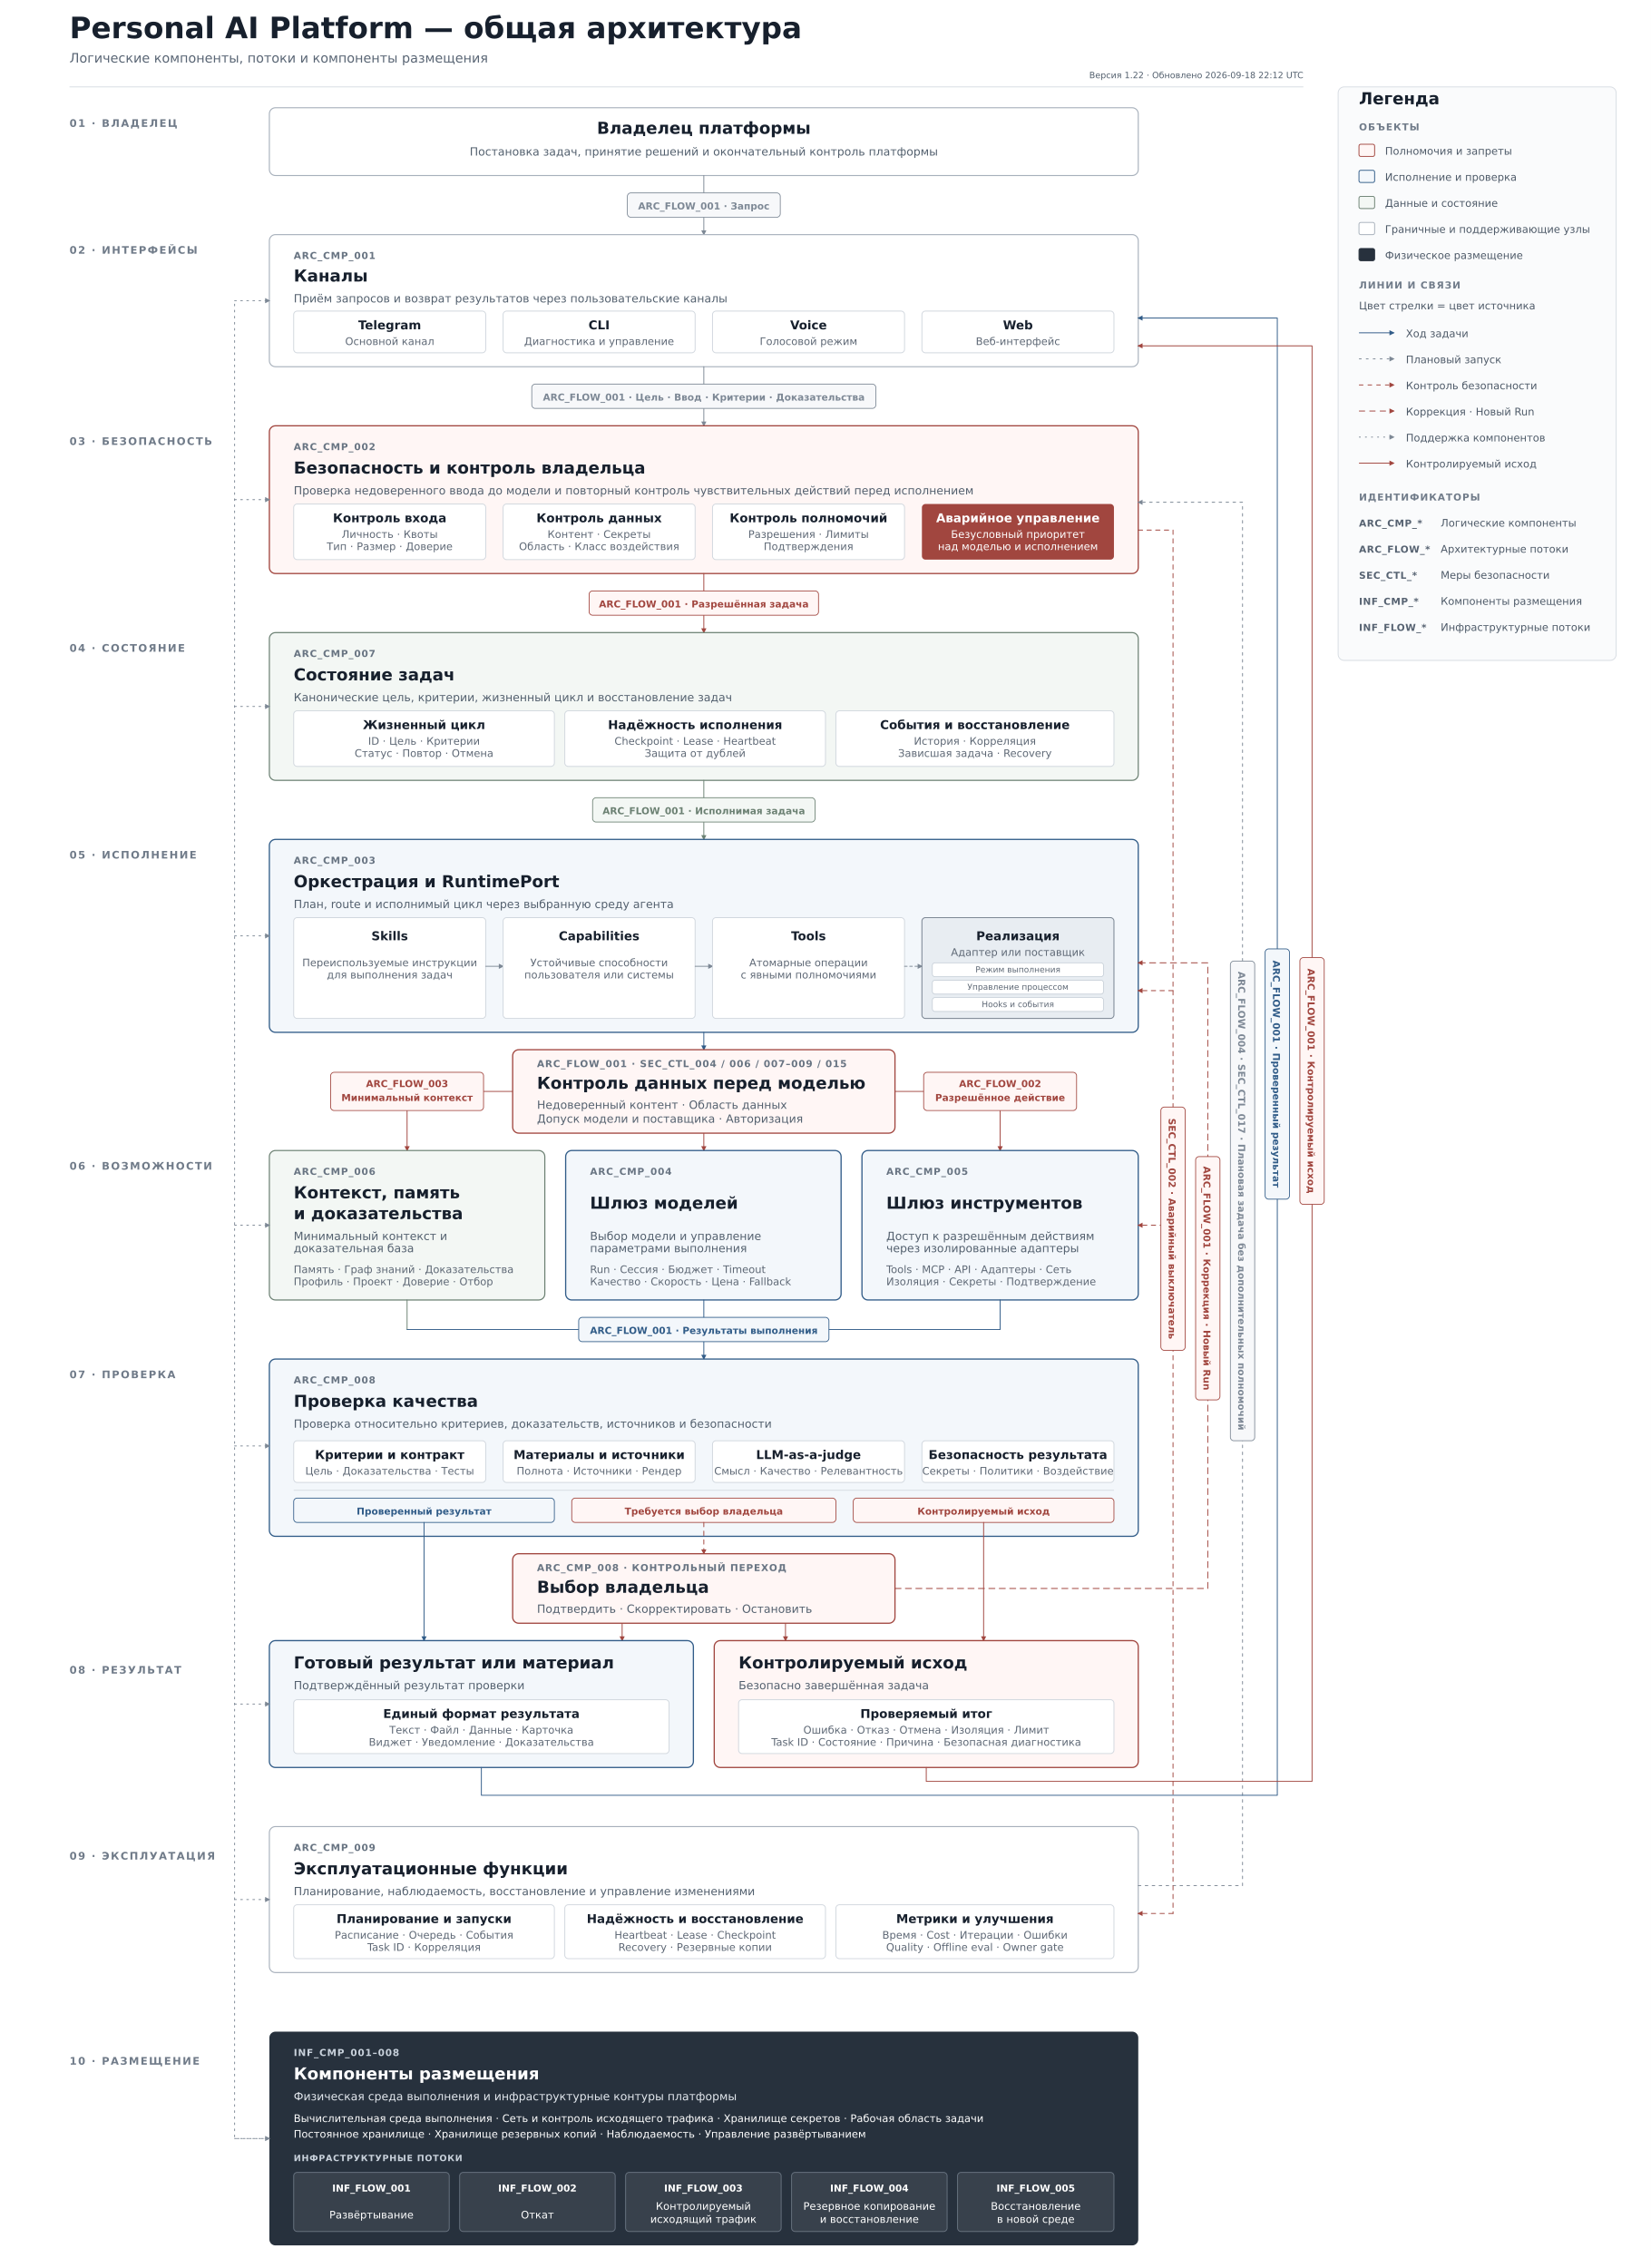
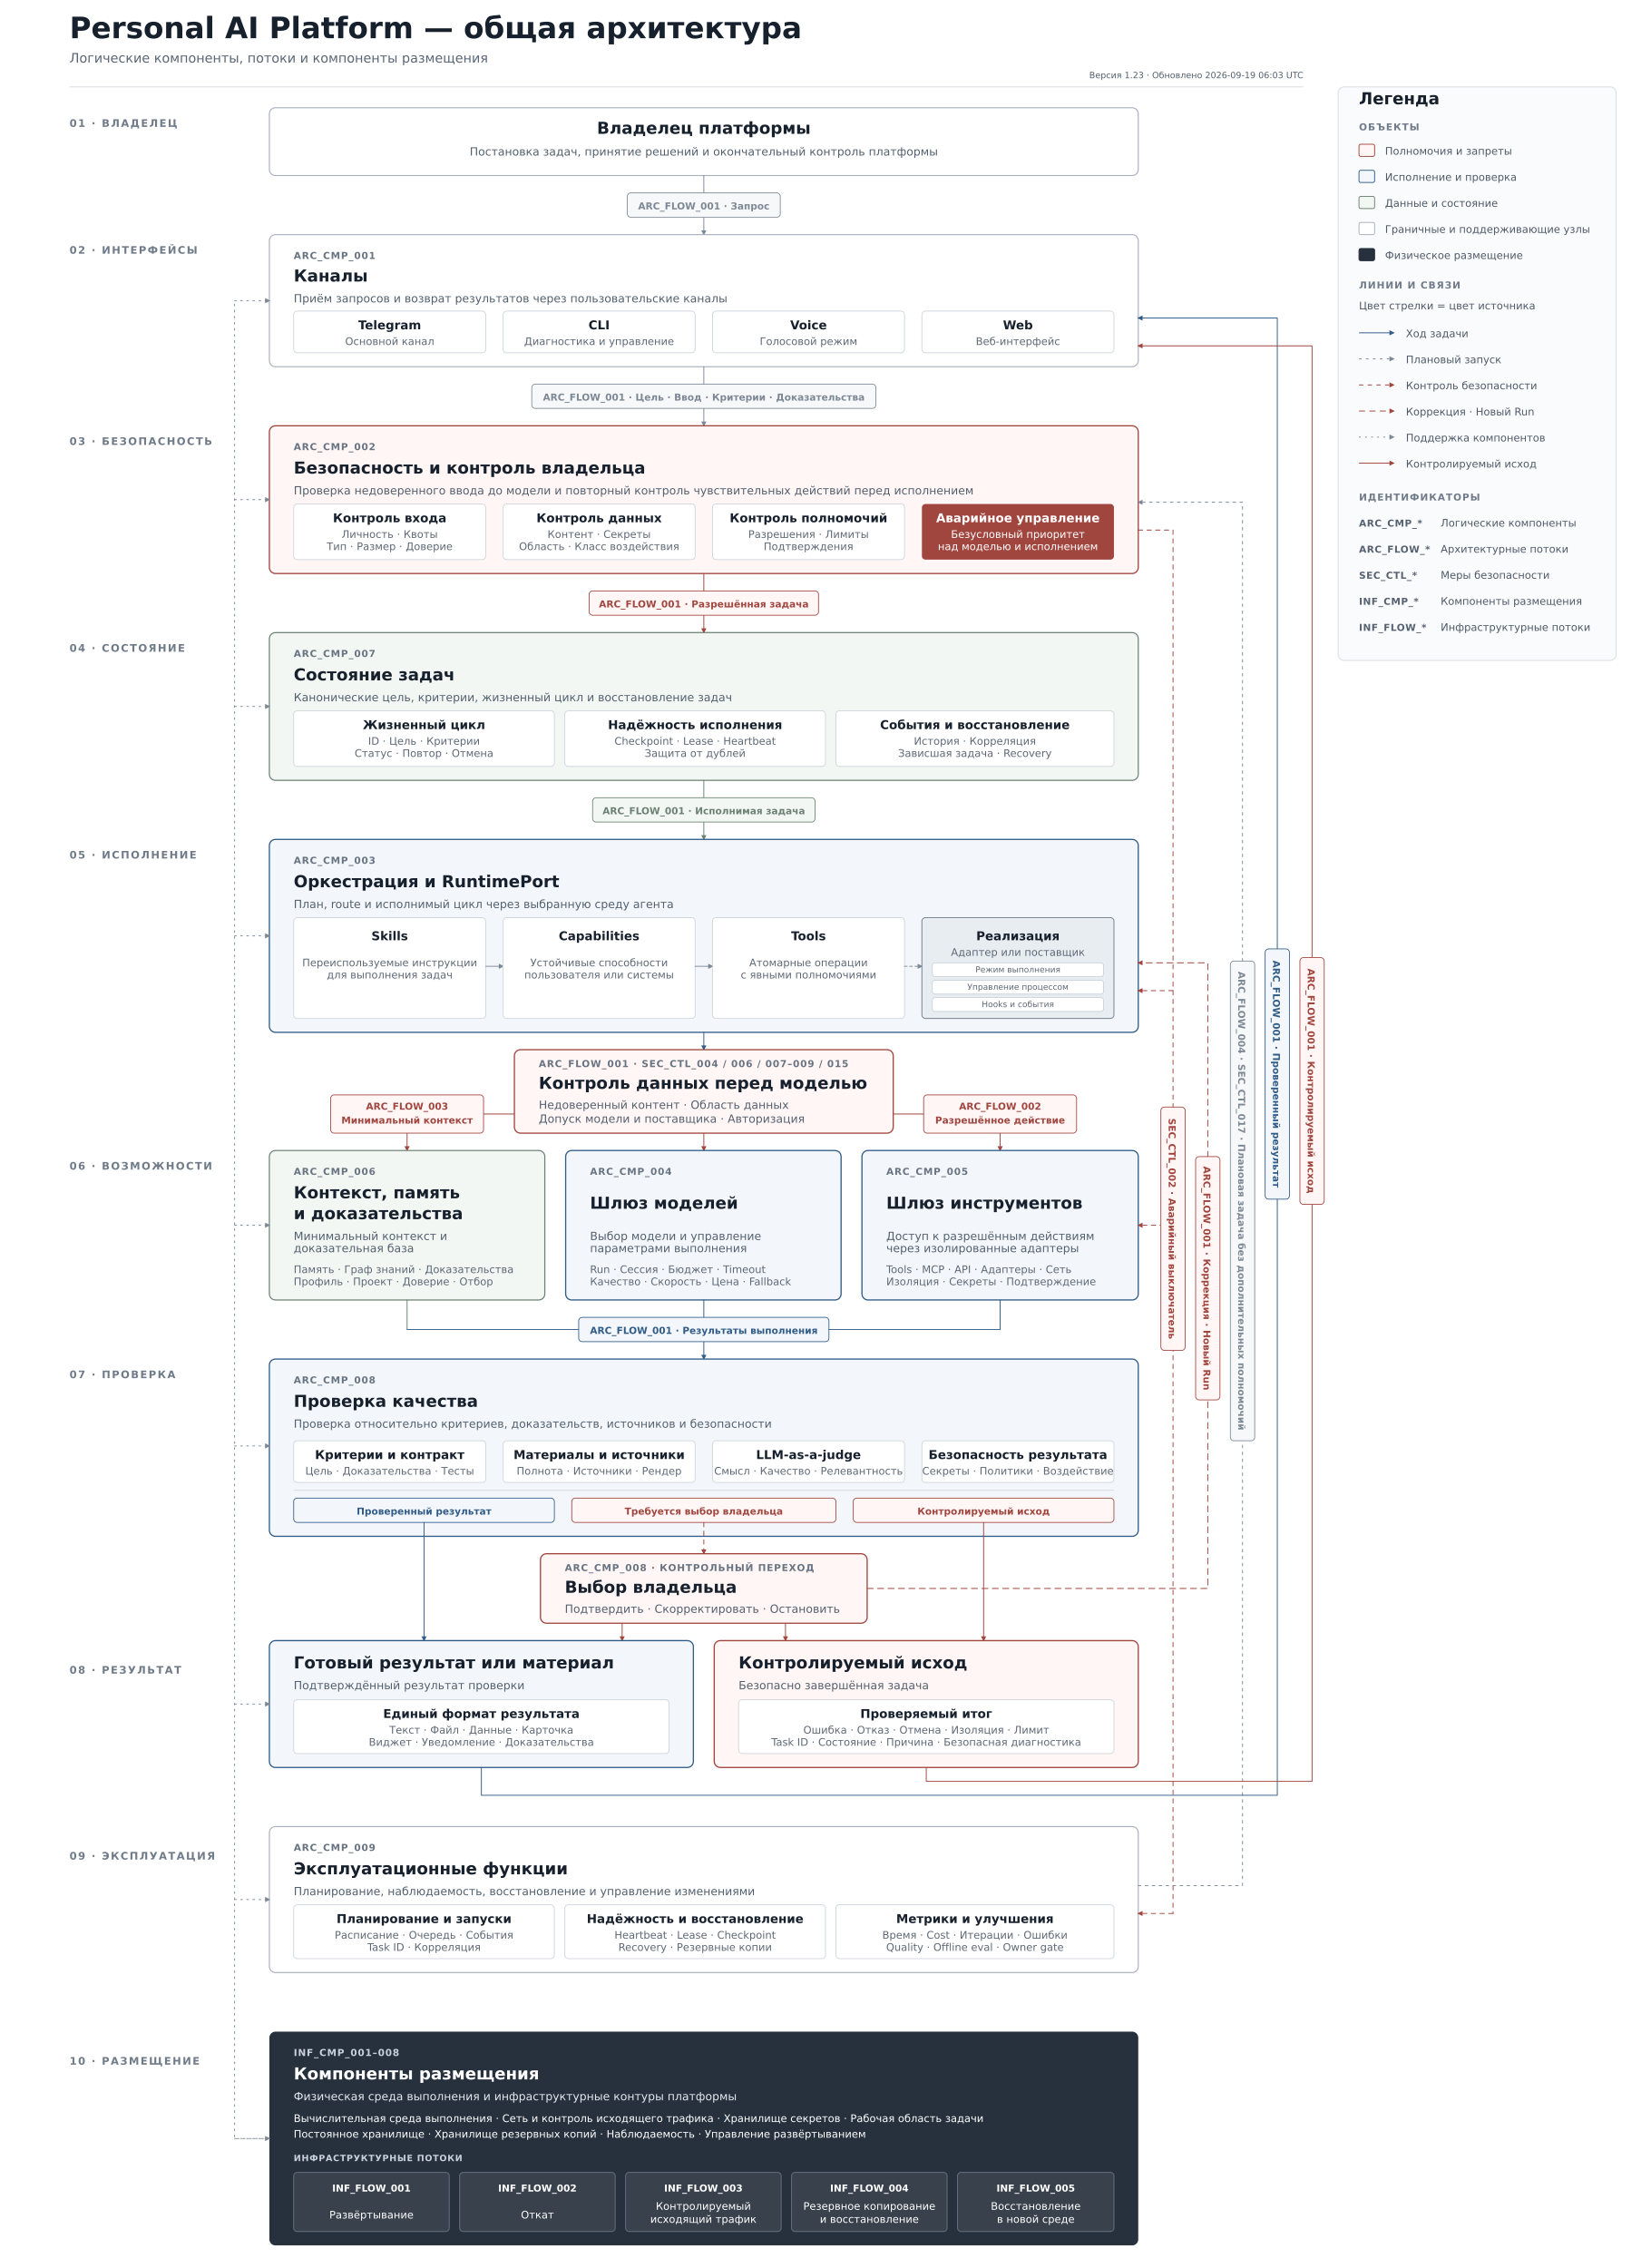
<svg xmlns="http://www.w3.org/2000/svg" width="1900" height="2610" viewBox="0 0 1900 2610" role="img" aria-labelledby="title desc" data-diagram-kind="architecture">
  <defs>
    <marker id="arrow-main" viewBox="0 0 10 10" refX="8.2" refY="5" markerWidth="6" markerHeight="6" orient="auto-start-reverse">
      <path d="M0 0L10 5L0 10Z" fill="#315C88" />
    </marker>
    <marker id="arrow-control" viewBox="0 0 10 10" refX="8.2" refY="5" markerWidth="6" markerHeight="6" orient="auto-start-reverse">
      <path d="M0 0L10 5L0 10Z" fill="#A1463F" />
    </marker>
    <marker id="arrow-support" viewBox="0 0 10 10" refX="8.2" refY="5" markerWidth="6" markerHeight="6" orient="auto-start-reverse">
      <path d="M0 0L10 5L0 10Z" fill="#7D8895" />
    </marker>
    <marker id="arrow-data" viewBox="0 0 10 10" refX="8.2" refY="5" markerWidth="6" markerHeight="6" orient="auto-start-reverse">
      <path d="M0 0L10 5L0 10Z" fill="#6C8173" />
    </marker>
    <style>
      text { font-family: "DejaVu Sans", sans-serif; fill: #17202D; }
      .title { font-size: 34px; font-weight: 600; }
      .subtitle { font-size: 15px; font-weight: 400; fill: #596574; }
      .legend { font-size: 12px; font-weight: 500; fill: #4E5A68; }
      .legend-id { font-size: 11px; font-weight: 600; letter-spacing: 0.5px; fill: #566271; }
      .legend-section { font-size: 11px; font-weight: 700; letter-spacing: 1px; fill: #707B89; }
      .layer-no { font-size: 12px; font-weight: 600; letter-spacing: 1.5px; fill: #707B89; }
      .component-id { font-size: 11px; font-weight: 600; letter-spacing: 0.8px; fill: #687482; }
      .component-title { font-size: 19px; font-weight: 600; }
      .component-text { font-size: 13px; font-weight: 400; fill: #53606E; }
      .small-title { font-size: 14px; font-weight: 600; }
      .small-text { font-size: 12px; font-weight: 400; fill: #5E6875; }
      .implementation-sub-text { font-size: 9.5px; font-weight: 400; fill: #5E6875; }
      .flow-text { font-size: 11px; font-weight: 600; fill: #315C88; }
      .control-flow-text { font-size: 11px; font-weight: 600; fill: #A1463F; }
      .data-flow-text { font-size: 11px; font-weight: 600; fill: #6C8173; }
      .neutral-flow-text { font-size: 11px; font-weight: 600; fill: #7D8895; }
      .inverse-title { font-size: 14px; font-weight: 600; fill: #FFFFFF; }
      .inverse-text { font-size: 12px; font-weight: 400; fill: #FFFFFF; }
      .infra-component-id { font-size: 11px; font-weight: 600; letter-spacing: 0.8px; fill: #C8D1DB; }
      .infra-component-title { font-size: 19px; font-weight: 600; fill: #FFFFFF; }
      .infra-component-text { font-size: 13px; font-weight: 400; fill: #E3E8EE; }
      .infra-small-text { font-size: 12px; font-weight: 400; fill: #FFFFFF; }
      .infra-chip { font-size: 11px; font-weight: 600; fill: #FFFFFF; }
      .infra-header { font-size: 10px; font-weight: 600; letter-spacing: 0.7px; fill: #C8D1DB; }
      .infra-inner-card { fill: #FFFFFF; fill-opacity: 0.08; stroke: #66717E; stroke-width: 1; }
      .main-line { fill: none; stroke: #315C88; stroke-width: 1; stroke-linecap: round; stroke-linejoin: round; marker-end: url(#arrow-main); }
      .neutral-line { fill: none; stroke: #7D8895; stroke-width: 1; stroke-linecap: round; stroke-linejoin: round; marker-end: url(#arrow-support); }
      .data-line { fill: none; stroke: #6C8173; stroke-width: 1; stroke-linecap: round; stroke-linejoin: round; marker-end: url(#arrow-data); }
      .control-main-line { fill: none; stroke: #A1463F; stroke-width: 1; stroke-linecap: round; stroke-linejoin: round; marker-end: url(#arrow-control); }
      .branch-line { fill: none; stroke: #315C88; stroke-width: 1; stroke-linecap: round; stroke-linejoin: round; marker-end: url(#arrow-main); }
      .bus-line { fill: none; stroke: #315C88; stroke-width: 1; stroke-linecap: round; stroke-linejoin: round; }
      .merge-line { fill: none; stroke: #315C88; stroke-width: 1; stroke-linecap: round; stroke-linejoin: round; }
      .data-merge-line { fill: none; stroke: #6C8173; stroke-width: 1; stroke-linecap: round; stroke-linejoin: round; }
      .revision-line { fill: none; stroke: #A1463F; stroke-width: 1; stroke-dasharray: 7 5; stroke-linecap: round; stroke-linejoin: round; marker-end: url(#arrow-control); }
      .control-line { fill: none; stroke: #A1463F; stroke-width: 1; stroke-dasharray: 5 5; stroke-linecap: round; stroke-linejoin: round; marker-end: url(#arrow-control); }
      .control-rail { fill: none; stroke: #A1463F; stroke-width: 1; stroke-dasharray: 5 5; stroke-linecap: round; stroke-linejoin: round; }
      .failure-line { fill: none; stroke: #A1463F; stroke-width: 1; stroke-linecap: round; stroke-linejoin: round; marker-end: url(#arrow-control); }
      .neutral-scheduled-line { fill: none; stroke: #7D8895; stroke-width: 1; stroke-dasharray: 3 5; stroke-linecap: round; stroke-linejoin: round; marker-end: url(#arrow-support); }
      .support-line { fill: none; stroke: #7D8895; stroke-width: 1; stroke-dasharray: 2 5; stroke-linecap: round; stroke-linejoin: round; marker-end: url(#arrow-support); }
      .support-rail { fill: none; stroke: #7D8895; stroke-width: 1; stroke-dasharray: 2 5; stroke-linecap: round; stroke-linejoin: round; }
      .neutral-card { fill: #FFFFFF; stroke: #A7B0BB; stroke-width: 1.2; }
      .control-card { fill: #FFF6F5; stroke: #A1463F; stroke-width: 1.4; }
      .execution-card { fill: #F3F7FB; stroke: #315C88; stroke-width: 1.4; }
      .data-card { fill: #F3F7F4; stroke: #6C8173; stroke-width: 1.3; }
      .inner-card { fill: #FFFFFF; stroke: #D1D7DE; stroke-width: 1; }
      .implementation-pill { fill: #E8EDF2; stroke: #7D8895; stroke-width: 1.1; }
      .implementation-sub { fill: #FFFFFF; stroke: #C3CCD5; stroke-width: 0.8; }
      .implementation-link { fill: none; stroke: #7D8895; stroke-width: 1; stroke-dasharray: 3 3; stroke-linecap: round; marker-end: url(#arrow-support); }
      .flow-label-blue { fill: #F3F7FB; stroke: #315C88; stroke-width: 0.9; }
      .flow-label-green { fill: #F3F7F4; stroke: #6C8173; stroke-width: 0.9; }
      .flow-label-gray { fill: #F7F8FA; stroke: #7D8895; stroke-width: 0.9; }
      .flow-label-red { fill: #FFF6F5; stroke: #A1463F; stroke-width: 0.9; }
      .gate-note { font-size: 10px; font-weight: 500; fill: #53606E; }
      .section-divider { stroke: #D7DCE2; stroke-width: 1; }
    </style>
  </defs>
  <rect width="1900" height="2626" fill="#FFFFFF" />
  <text x="80" y="44" class="title">Personal AI Platform — общая архитектура</text>
  <text x="80" y="72" class="subtitle">Логические компоненты, потоки и компоненты размещения</text>
-   <text x="1500" y="90" text-anchor="end" class="gate-note" data-diagram-meta="version">Версия 1.22 · Обновлено 2026-09-18 22:12 UTC</text>
+   <text x="1500" y="90" text-anchor="end" class="gate-note" data-diagram-meta="version">Версия 1.23 · Обновлено 2026-09-19 06:03 UTC</text>
  <line x1="80" y1="100" x2="1500" y2="100" stroke="#D7DCE2" />
  <g>
    <rect x="1540" y="100" width="320" height="660" rx="7" fill="#FAFBFC" stroke="#D7DCE2" stroke-width="1" />
    <text x="1564" y="120" class="component-title">Легенда</text>
    <text x="1564" y="150" class="legend-section">ОБЪЕКТЫ</text>
    <rect x="1564" y="166" width="18" height="14" rx="2" fill="#FFF6F5" stroke="#A1463F" />
    <text x="1594" y="178" class="legend">Полномочия и запреты</text>
    <rect x="1564" y="196" width="18" height="14" rx="2" fill="#F3F7FB" stroke="#315C88" />
    <text x="1594" y="208" class="legend">Исполнение и проверка</text>
    <rect x="1564" y="226" width="18" height="14" rx="2" fill="#F3F7F4" stroke="#6C8173" />
    <text x="1594" y="238" class="legend">Данные и состояние</text>
    <rect x="1564" y="256" width="18" height="14" rx="2" fill="#FFFFFF" stroke="#A7B0BB" />
    <text x="1594" y="268" class="legend">Граничные и поддерживающие узлы</text>
    <rect x="1564" y="286" width="18" height="14" rx="2" fill="#27313D" stroke="#27313D" />
    <text x="1594" y="298" class="legend">Физическое размещение</text>
    <text x="1564" y="332" class="legend-section">ЛИНИИ И СВЯЗИ</text>
    <text x="1564" y="356" class="legend">Цвет стрелки = цвет источника</text>
    <line x1="1564" y1="383" x2="1604" y2="383" stroke="#315C88" stroke-width="1" marker-end="url(#arrow-main)" />
    <text x="1618" y="388" class="legend">Ход задачи</text>
    <line x1="1564" y1="413" x2="1604" y2="413" stroke="#7D8895" stroke-width="1" stroke-dasharray="3 5" marker-end="url(#arrow-support)" />
    <text x="1618" y="418" class="legend">Плановый запуск</text>
    <line x1="1564" y1="443" x2="1604" y2="443" stroke="#A1463F" stroke-width="1" stroke-dasharray="5 5" marker-end="url(#arrow-control)" />
    <text x="1618" y="448" class="legend">Контроль безопасности</text>
    <line x1="1564" y1="473" x2="1604" y2="473" stroke="#A1463F" stroke-width="1" stroke-dasharray="7 5" marker-end="url(#arrow-control)" />
    <text x="1618" y="478" class="legend">Коррекция · Новый Run</text>
    <line x1="1564" y1="503" x2="1604" y2="503" stroke="#7D8895" stroke-width="1" stroke-dasharray="2 5" marker-end="url(#arrow-support)" />
    <text x="1618" y="508" class="legend">Поддержка компонентов</text>
    <line x1="1564" y1="533" x2="1604" y2="533" stroke="#A1463F" stroke-width="1" marker-end="url(#arrow-control)" />
    <text x="1618" y="538" class="legend">Контролируемый исход</text>
    <text x="1564" y="576" class="legend-section">ИДЕНТИФИКАТОРЫ</text>
    <text x="1564" y="606" class="legend-id">ARC_CMP_*</text>
    <text x="1658" y="606" class="legend">Логические компоненты</text>
    <text x="1564" y="636" class="legend-id">ARC_FLOW_*</text>
    <text x="1658" y="636" class="legend">Архитектурные потоки</text>
    <text x="1564" y="666" class="legend-id">SEC_CTL_*</text>
    <text x="1658" y="666" class="legend">Меры безопасности</text>
    <text x="1564" y="696" class="legend-id">INF_CMP_*</text>
    <text x="1658" y="696" class="legend">Компоненты размещения</text>
    <text x="1564" y="726" class="legend-id">INF_FLOW_*</text>
    <text x="1658" y="726" class="legend">Инфраструктурные потоки</text>
  </g>
  <g transform="translate(0 -110)">
    <g>
      <text x="80" y="256" class="layer-no">01 · ВЛАДЕЛЕЦ</text>
      <text x="80" y="402" class="layer-no">02 · ИНТЕРФЕЙСЫ</text>
      <text x="80" y="622" class="layer-no">03 · БЕЗОПАСНОСТЬ</text>
      <text x="80" y="860" class="layer-no">04 · СОСТОЯНИЕ</text>
      <text x="80" y="1098" class="layer-no">05 · ИСПОЛНЕНИЕ</text>
      <text x="80" y="1456" class="layer-no">06 · ВОЗМОЖНОСТИ</text>
      <text x="80" y="1696" class="layer-no">07 · ПРОВЕРКА</text>
      <text x="80" y="2036" class="layer-no">08 · РЕЗУЛЬТАТ</text>
      <text x="80" y="2250" class="layer-no">09 · ЭКСПЛУАТАЦИЯ</text>
      <text x="80" y="2486" class="layer-no">10 · РАЗМЕЩЕНИЕ</text>
    </g>
    <g>
      <rect id="owner-card" x="310" y="234" width="1000" height="78" rx="7" class="neutral-card" />
      <text x="810" y="264" class="component-title" text-anchor="middle">Владелец платформы</text>
      <text x="810" y="289" class="component-text" text-anchor="middle">Постановка задач, принятие решений и окончательный контроль платформы</text>
    </g>
    <path id="flow-request" class="neutral-line" d="M810 312V380" data-spec-id="ARC_FLOW_001" data-source-ref="owner-card" data-route="direct" />
    <rect id="flow-request-label" x="722" y="332" width="176" height="28" rx="4" class="flow-label-gray" data-connector-ref="flow-request" data-layout="flow-label" data-padding-profile="flow-caption" />
    <text x="810" y="351" class="neutral-flow-text" text-anchor="middle" textLength="152" lengthAdjust="spacing" data-spec-id="ARC_FLOW_001" data-label-for="flow-request-label">ARC_FLOW_001 · Запрос</text>
    <g data-spec-id="ARC_CMP_001">
      <rect id="channels-card" x="310" y="380" width="1000" height="152" rx="7" class="neutral-card" data-gap-from="owner-card" />
      <text x="338" y="408" class="component-id">ARC_CMP_001</text>
      <text x="338" y="434" class="component-title">Каналы</text>
      <text x="338" y="458" class="component-text">Приём запросов и возврат результатов через пользовательские каналы</text>
      <rect x="338" y="468" width="221" height="48" rx="4" class="inner-card" />
      <rect x="579" y="468" width="221" height="48" rx="4" class="inner-card" />
      <rect x="820" y="468" width="221" height="48" rx="4" class="inner-card" />
      <rect x="1061" y="468" width="221" height="48" rx="4" class="inner-card" />
      <text x="448.5" y="489" class="small-title" text-anchor="middle">Telegram</text>
      <text x="448.5" y="507" class="small-text" text-anchor="middle">Основной канал</text>
      <text x="689.5" y="489" class="small-title" text-anchor="middle">CLI</text>
      <text x="689.5" y="507" class="small-text" text-anchor="middle">Диагностика и управление</text>
      <text x="930.5" y="489" class="small-title" text-anchor="middle">Voice</text>
      <text x="930.5" y="507" class="small-text" text-anchor="middle">Голосовой режим</text>
      <text x="1171.5" y="489" class="small-title" text-anchor="middle">Web</text>
      <text x="1171.5" y="507" class="small-text" text-anchor="middle">Веб-интерфейс</text>
    </g>
    <path id="flow-task-intent" class="neutral-line" d="M810 532V600" data-spec-id="ARC_FLOW_001" data-source-ref="channels-card" data-route="direct" />
    <rect id="flow-task-intent-label" x="612" y="552" width="396" height="28" rx="4" class="flow-label-gray" data-connector-ref="flow-task-intent" data-layout="flow-label" data-padding-profile="flow-caption" />
    <text x="810" y="571" class="neutral-flow-text" text-anchor="middle" textLength="372" lengthAdjust="spacing" data-spec-id="ARC_FLOW_001" data-label-for="flow-task-intent-label">ARC_FLOW_001 · Цель · Ввод · Критерии · Доказательства</text>
    <g transform="translate(0 48)">
      <g data-spec-id="ARC_CMP_002">
        <rect id="security-card" x="310" y="552" width="1000" height="170" rx="7" class="control-card" data-gap-from="channels-card" />
        <text x="338" y="580" class="component-id">ARC_CMP_002</text>
        <text x="338" y="607" class="component-title">Безопасность и контроль владельца</text>
        <text x="338" y="631" class="component-text">Проверка недоверенного ввода до модели и повторный контроль чувствительных действий перед исполнением</text>
        <rect x="338" y="642" width="221" height="64" rx="4" class="inner-card" />
        <text x="448.5" y="663" class="small-title" text-anchor="middle">Контроль входа</text>
        <text x="448.5" y="681" class="small-text" text-anchor="middle">Личность · Квоты</text>
        <text x="448.5" y="695" class="small-text" text-anchor="middle">Тип · Размер · Доверие</text>
        <rect x="579" y="642" width="221" height="64" rx="4" class="inner-card" />
        <text x="689.5" y="663" class="small-title" text-anchor="middle">Контроль данных</text>
        <text x="689.5" y="681" class="small-text" text-anchor="middle">Контент · Секреты</text>
        <text x="689.5" y="695" class="small-text" text-anchor="middle">Область · Класс воздействия</text>
        <rect x="820" y="642" width="221" height="64" rx="4" class="inner-card" />
        <text x="930.5" y="663" class="small-title" text-anchor="middle">Контроль полномочий</text>
        <text x="930.5" y="681" class="small-text" text-anchor="middle">Разрешения · Лимиты</text>
        <text x="930.5" y="695" class="small-text" text-anchor="middle">Подтверждения</text>
        <rect x="1061" y="642" width="221" height="64" rx="4" fill="#A1463F" />
        <text x="1171.5" y="663" class="inverse-title" text-anchor="middle">Аварийное управление</text>
        <text x="1171.5" y="681" class="inverse-text" text-anchor="middle">Безусловный приоритет</text>
        <text x="1171.5" y="695" class="inverse-text" text-anchor="middle">над моделью и исполнением</text>
      </g>
      <g transform="translate(0 6)">
        <path id="flow-authorized-task" class="control-main-line" d="M810 716V784" data-spec-id="ARC_FLOW_001" data-source-ref="security-card" data-route="direct" />
        <rect id="flow-authorized-task-label" x="678" y="736" width="264" height="28" rx="4" class="flow-label-red" data-connector-ref="flow-authorized-task" data-layout="flow-label" data-padding-profile="flow-caption" />
        <text x="810" y="755" class="control-flow-text" text-anchor="middle" textLength="240" lengthAdjust="spacing" data-spec-id="ARC_FLOW_001" data-label-for="flow-authorized-task-label">ARC_FLOW_001 · Разрешённая задача</text>
        <g data-spec-id="ARC_CMP_007">
          <rect id="task-state-card" x="310" y="784" width="1000" height="170" rx="7" class="data-card" data-gap-from="security-card" />
          <text x="338" y="812" class="component-id">ARC_CMP_007</text>
          <text x="338" y="839" class="component-title">Состояние задач</text>
          <text x="338" y="863" class="component-text">Канонические цель, критерии, жизненный цикл и восстановление задач</text>
          <rect x="338" y="874" width="300" height="64" rx="4" class="inner-card" />
          <text x="488" y="895" class="small-title" text-anchor="middle">Жизненный цикл</text>
          <text x="488" y="913" class="small-text" text-anchor="middle">ID · Цель · Критерии</text>
          <text x="488" y="927" class="small-text" text-anchor="middle">Статус · Повтор · Отмена</text>
          <rect x="650" y="874" width="300" height="64" rx="4" class="inner-card" />
          <text x="800" y="895" class="small-title" text-anchor="middle">Надёжность исполнения</text>
          <text x="800" y="913" class="small-text" text-anchor="middle">Checkpoint · Lease · Heartbeat</text>
          <text x="800" y="927" class="small-text" text-anchor="middle">Защита от дублей</text>
          <rect x="962" y="874" width="320" height="64" rx="4" class="inner-card" />
          <text x="1122" y="895" class="small-title" text-anchor="middle">События и восстановление</text>
          <text x="1122" y="913" class="small-text" text-anchor="middle">История · Корреляция</text>
          <text x="1122" y="927" class="small-text" text-anchor="middle">Зависшая задача · Recovery</text>
        </g>
        <path id="flow-executable-task" class="data-line" d="M810 954V1022" data-spec-id="ARC_FLOW_001" data-source-ref="task-state-card" data-route="direct" />
        <rect id="flow-executable-task-label" x="682" y="974" width="256" height="28" rx="4" class="flow-label-green" data-connector-ref="flow-executable-task" data-layout="flow-label" data-padding-profile="flow-caption" />
        <text x="810" y="993" class="data-flow-text" text-anchor="middle" textLength="232" lengthAdjust="spacing" data-spec-id="ARC_FLOW_001" data-label-for="flow-executable-task-label">ARC_FLOW_001 · Исполнимая задача</text>
        <g transform="translate(0 28)" data-spec-id="ARC_CMP_003">
          <rect id="orchestration-card" x="310" y="994" width="1000" height="222" rx="7" class="execution-card" data-gap-from="task-state-card" />
          <text x="338" y="1022" class="component-id">ARC_CMP_003</text>
          <text x="338" y="1049" class="component-title">Оркестрация и RuntimePort</text>
          <text x="338" y="1073" class="component-text">План, route и исполнимый цикл через выбранную среду агента</text>
          <rect id="skills-card" x="338" y="1084" width="221" height="116" rx="4" class="inner-card" />
          <text x="448.5" y="1110" class="small-title" text-anchor="middle">Skills</text>
          <text x="448.5" y="1140" class="small-text" text-anchor="middle">Переиспользуемые инструкции</text>
          <text x="448.5" y="1154" class="small-text" text-anchor="middle">для выполнения задач</text>
          <path class="neutral-line" d="M559 1140H579" data-source-ref="skills-card" data-route="direct" />
          <rect id="capabilities-card" x="579" y="1084" width="221" height="116" rx="4" class="inner-card" />
          <text x="689.5" y="1110" class="small-title" text-anchor="middle">Capabilities</text>
          <text x="689.5" y="1140" class="small-text" text-anchor="middle">Устойчивые способности</text>
          <text x="689.5" y="1154" class="small-text" text-anchor="middle">пользователя или системы</text>
          <path class="neutral-line" d="M800 1140H820" data-source-ref="capabilities-card" data-route="direct" />
          <rect x="820" y="1084" width="221" height="116" rx="4" class="inner-card" />
          <text x="930.5" y="1110" class="small-title" text-anchor="middle">Tools</text>
          <text x="930.5" y="1140" class="small-text" text-anchor="middle">Атомарные операции</text>
          <text x="930.5" y="1154" class="small-text" text-anchor="middle">с явными полномочиями</text>
          <path class="implementation-link" d="M1041 1140H1061" />
          <rect x="1061" y="1084" width="221" height="116" rx="4" class="implementation-pill" />
          <text x="1171.5" y="1110" class="small-title" text-anchor="middle">Реализация</text>
          <text x="1171.5" y="1128" class="small-text" text-anchor="middle">Адаптер или поставщик</text>
          <rect x="1073" y="1136" width="197" height="16" rx="3" class="implementation-sub" />
          <rect x="1073" y="1156" width="197" height="16" rx="3" class="implementation-sub" />
          <rect x="1073" y="1176" width="197" height="16" rx="3" class="implementation-sub" />
          <text x="1171.5" y="1147" class="implementation-sub-text" text-anchor="middle">Режим выполнения</text>
          <text x="1171.5" y="1167" class="implementation-sub-text" text-anchor="middle">Управление процессом</text>
          <text x="1171.5" y="1187" class="implementation-sub-text" text-anchor="middle">Hooks и события</text>
        </g>
      </g>
    </g>
    <g transform="translate(0 118)">
      <path class="main-line" d="M810 1180V1200" data-source-ref="orchestration-card" data-route="direct" />
-       <path id="flow-pre-model-context" class="control-main-line" d="M590 1248H468.5V1316" data-source-ref="pre-model-control-card" />
+       <path id="flow-pre-model-context" class="control-main-line" d="M592 1274H468.5V1316" data-source-ref="pre-model-control-card" />
      <path id="flow-pre-model-main" class="control-main-line" d="M810 1296V1316" data-source-ref="pre-model-control-card" data-route="direct" />
-       <path id="flow-pre-model-tool" class="control-main-line" d="M1030 1248H1151V1316" data-source-ref="pre-model-control-card" />
+       <path id="flow-pre-model-tool" class="control-main-line" d="M1028 1274H1151V1316" data-source-ref="pre-model-control-card" />
      <g data-spec-id="SEC_CTL_004">
        <g data-spec-id="SEC_CTL_006">
          <g data-spec-id="SEC_CTL_007">
            <g data-spec-id="SEC_CTL_008">
              <g data-spec-id="SEC_CTL_009">
                <g data-spec-id="SEC_CTL_015">
-                   <rect id="pre-model-context-flow" x="380.5" y="1226" width="176" height="44" rx="4" class="flow-label-red" data-connector-ref="flow-pre-model-context" data-layout="flow-label-multiline" data-padding-profile="flow-caption" data-equal-width-group="pre-model-side-labels" />
-                   <text x="468.5" y="1243" class="control-flow-text" text-anchor="middle" data-spec-id="ARC_FLOW_003" data-label-for="pre-model-context-flow">ARC_FLOW_003</text>
-                   <text x="468.5" y="1259" class="control-flow-text" text-anchor="middle" data-label-for="pre-model-context-flow">Минимальный контекст</text>
-                   <rect id="pre-model-control-card" x="590" y="1200" width="440" height="96" rx="7" class="control-card" data-layout="control-transition" data-center-with="orchestration-card" data-gap-from="orchestration-card" data-gap-kind="transition" />
-                   <text x="618" y="1220" class="component-id" data-layout-slot="identity">ARC_FLOW_001 · SEC_CTL_004 / 006 / 007–009 / 015</text>
-                   <text x="618" y="1245" class="component-title" data-layout-slot="title">Контроль данных перед моделью</text>
-                   <text x="618" y="1268" class="component-text" data-layout-slot="detail-1">Недоверенный контент · Область данных</text>
-                   <text x="618" y="1284" class="component-text" data-layout-slot="detail-2">Допуск модели и поставщика · Авторизация</text>
-                   <rect id="pre-model-tool-flow" x="1063" y="1226" width="176" height="44" rx="4" class="flow-label-red" data-connector-ref="flow-pre-model-tool" data-layout="flow-label-multiline" data-padding-profile="flow-caption" data-equal-width-group="pre-model-side-labels" />
-                   <text x="1151" y="1243" class="control-flow-text" text-anchor="middle" data-spec-id="ARC_FLOW_002" data-label-for="pre-model-tool-flow">ARC_FLOW_002</text>
-                   <text x="1151" y="1259" class="control-flow-text" text-anchor="middle" data-label-for="pre-model-tool-flow">Разрешённое действие</text>
+                   <rect id="pre-model-context-flow" x="380.5" y="1252" width="176" height="44" rx="4" class="flow-label-red" data-connector-ref="flow-pre-model-context" data-layout="flow-label-multiline" data-padding-profile="flow-caption" data-equal-width-group="pre-model-side-labels" data-align-bottom-with="pre-model-control-card" />
+                   <text x="468.5" y="1269" class="control-flow-text" text-anchor="middle" data-spec-id="ARC_FLOW_003" data-label-for="pre-model-context-flow">ARC_FLOW_003</text>
+                   <text x="468.5" y="1285" class="control-flow-text" text-anchor="middle" data-label-for="pre-model-context-flow">Минимальный контекст</text>
+                   <rect id="pre-model-control-card" x="592" y="1200" width="436" height="96" rx="7" class="control-card" data-layout="control-transition" data-center-with="orchestration-card" data-gap-from="orchestration-card" data-gap-kind="transition" />
+                   <text x="620" y="1220" class="component-id" data-layout-slot="identity">ARC_FLOW_001 · SEC_CTL_004 / 006 / 007–009 / 015</text>
+                   <text x="620" y="1245" class="component-title" data-layout-slot="title">Контроль данных перед моделью</text>
+                   <text x="620" y="1268" class="component-text" data-layout-slot="detail-1">Недоверенный контент · Область данных</text>
+                   <text x="620" y="1284" class="component-text" data-layout-slot="detail-2">Допуск модели и поставщика · Авторизация</text>
+                   <rect id="pre-model-tool-flow" x="1063" y="1252" width="176" height="44" rx="4" class="flow-label-red" data-connector-ref="flow-pre-model-tool" data-layout="flow-label-multiline" data-padding-profile="flow-caption" data-equal-width-group="pre-model-side-labels" data-align-bottom-with="pre-model-control-card" />
+                   <text x="1151" y="1269" class="control-flow-text" text-anchor="middle" data-spec-id="ARC_FLOW_002" data-label-for="pre-model-tool-flow">ARC_FLOW_002</text>
+                   <text x="1151" y="1285" class="control-flow-text" text-anchor="middle" data-label-for="pre-model-tool-flow">Разрешённое действие</text>
                </g>
              </g>
            </g>
          </g>
        </g>
      </g>
      <g transform="translate(0 28)" data-spec-id="ARC_CMP_006">
        <rect id="context-card" x="310" y="1288" width="317" height="172" rx="7" class="data-card" data-gap-from="pre-model-control-card" data-gap-kind="transition" />
        <text x="338" y="1316" class="component-id">ARC_CMP_006</text>
        <text x="338" y="1343" class="component-title">Контекст, память</text>
        <text x="338" y="1367" class="component-title">и доказательства</text>
        <text x="338" y="1391" class="component-text">Минимальный контекст и</text>
        <text x="338" y="1405" class="component-text">доказательная база</text>
        <text x="338" y="1429" class="small-text">Память · Граф знаний · Доказательства</text>
        <text x="338" y="1443" class="small-text">Профиль · Проект · Доверие · Отбор</text>
      </g>
      <g transform="translate(0 28)" data-spec-id="ARC_CMP_004">
        <rect id="model-gateway-card" x="651" y="1288" width="317" height="172" rx="7" class="execution-card" data-gap-from="pre-model-control-card" data-gap-kind="transition" />
        <text x="679" y="1316" class="component-id">ARC_CMP_004</text>
        <text x="679" y="1355" class="component-title">Шлюз моделей</text>
        <text x="679" y="1391" class="component-text">Выбор модели и управление</text>
        <text x="679" y="1405" class="component-text">параметрами выполнения</text>
        <text x="679" y="1429" class="small-text">Run · Сессия · Бюджет · Timeout</text>
        <text x="679" y="1443" class="small-text">Качество · Скорость · Цена · Fallback</text>
      </g>
      <g transform="translate(0 28)" data-spec-id="ARC_CMP_005">
        <rect id="tool-gateway-card" x="992" y="1288" width="318" height="172" rx="7" class="execution-card" data-gap-from="pre-model-control-card" data-gap-kind="transition" />
        <text x="1020" y="1316" class="component-id">ARC_CMP_005</text>
        <text x="1020" y="1355" class="component-title">Шлюз инструментов</text>
        <text x="1020" y="1391" class="component-text">Доступ к разрешённым действиям</text>
        <text x="1020" y="1405" class="component-text">через изолированные адаптеры</text>
        <text x="1020" y="1429" class="small-text">Tools · MCP · API · Адаптеры · Сеть</text>
        <text x="1020" y="1443" class="small-text">Изоляция · Секреты · Подтверждение</text>
      </g>
      <g transform="translate(0 -48)">
        <path class="data-merge-line" d="M468.5 1536V1570" data-source-ref="context-card" data-route="direct" />
        <path class="merge-line" d="M810 1536V1570" data-source-ref="model-gateway-card" data-route="direct" />
        <path class="merge-line" d="M1151 1536V1570" data-source-ref="tool-gateway-card" data-route="direct" />
        <path class="bus-line" d="M468.5 1570H1151" data-shared-route="true" />
        <path id="flow-capability-results" class="branch-line" d="M810 1570V1604" data-shared-route="true" />
        <rect id="flow-capability-results-label" x="666" y="1556" width="288" height="28" rx="4" class="flow-label-blue" data-connector-ref="flow-capability-results" data-layout="flow-label" data-padding-profile="flow-caption" />
        <text x="810" y="1575" class="flow-text" text-anchor="middle" textLength="264" lengthAdjust="spacing" data-spec-id="ARC_FLOW_001" data-label-for="flow-capability-results-label">ARC_FLOW_001 · Результаты выполнения</text>
        <g data-spec-id="ARC_CMP_008">
          <rect id="quality-card" x="310" y="1604" width="1000" height="204" rx="7" class="execution-card" data-gap-from="context-card" />
          <text x="338" y="1632" class="component-id">ARC_CMP_008</text>
          <text x="338" y="1659" class="component-title">Проверка качества</text>
          <text x="338" y="1683" class="component-text">Проверка относительно критериев, доказательств, источников и безопасности</text>
          <rect x="338" y="1698" width="221" height="48" rx="4" class="inner-card" />
          <text x="448.5" y="1719" class="small-title" text-anchor="middle">Критерии и контракт</text>
          <text x="448.5" y="1737" class="small-text" text-anchor="middle">Цель · Доказательства · Тесты</text>
          <rect x="579" y="1698" width="221" height="48" rx="4" class="inner-card" />
          <text x="689.5" y="1719" class="small-title" text-anchor="middle">Материалы и источники</text>
          <text x="689.5" y="1737" class="small-text" text-anchor="middle">Полнота · Источники · Рендер</text>
          <rect x="820" y="1698" width="221" height="48" rx="4" class="inner-card" />
          <text x="930.5" y="1719" class="small-title" text-anchor="middle">LLM-as-a-judge</text>
          <text x="930.5" y="1737" class="small-text" text-anchor="middle">Смысл · Качество · Релевантность</text>
          <rect x="1061" y="1698" width="221" height="48" rx="4" class="inner-card" />
          <text x="1171.5" y="1719" class="small-title" text-anchor="middle">Безопасность результата</text>
          <text x="1171.5" y="1737" class="small-text" text-anchor="middle">Секреты · Политики · Воздействие</text>
          <line x1="338" y1="1755" x2="1282" y2="1755" class="section-divider" />
          <rect id="quality-verified-port" x="338" y="1764" width="300" height="28" rx="4" class="flow-label-blue" data-layout="flow-label" data-padding-profile="flow-port" data-connector-ref="flow-quality-verified" />
          <text x="488" y="1783" class="flow-text" text-anchor="middle" data-label-for="quality-verified-port">Проверенный результат</text>
          <rect id="quality-owner-port" x="658" y="1764" width="304" height="28" rx="4" class="flow-label-red" data-layout="flow-label" data-padding-profile="flow-port" data-connector-ref="flow-quality-owner" />
          <text x="810" y="1783" class="control-flow-text" text-anchor="middle" data-label-for="quality-owner-port">Требуется выбор владельца</text>
          <rect id="quality-controlled-port" x="982" y="1764" width="300" height="28" rx="4" class="flow-label-red" data-layout="flow-label" data-padding-profile="flow-port" data-connector-ref="flow-quality-controlled" />
          <text x="1132" y="1783" class="control-flow-text" text-anchor="middle" data-label-for="quality-controlled-port">Контролируемый исход</text>
        </g>
        <path id="flow-quality-verified" class="main-line" d="M488 1792V1928" data-spec-id="ARC_FLOW_001" data-source-ref="quality-verified-port" data-route="direct" />
        <path id="flow-quality-owner" class="control-line" d="M810 1792V1828" data-spec-id="ARC_FLOW_001" data-source-ref="quality-owner-port" data-route="direct" />
        <path id="flow-quality-controlled" class="failure-line" d="M1132 1792V1928" data-spec-id="ARC_FLOW_001" data-source-ref="quality-controlled-port" data-route="direct" />
        <path class="control-main-line" d="M716 1908V1928" data-spec-id="ARC_FLOW_001" data-source-ref="owner-choice-card" data-route="direct" />
        <path class="failure-line" d="M904 1908V1928" data-spec-id="ARC_FLOW_001" data-source-ref="owner-choice-card" data-route="direct" />
-         <path id="flow-owner-revision" class="revision-line" d="M1030 1868H1390V1148H1310" data-spec-id="ARC_FLOW_001" data-source-ref="owner-choice-card" data-port-group="orchestration-right-inputs" data-port-target="orchestration-card" data-port-side="right" />
+         <path id="flow-owner-revision" class="revision-line" d="M998 1868H1390V1148H1310" data-spec-id="ARC_FLOW_001" data-source-ref="owner-choice-card" data-port-group="orchestration-right-inputs" data-port-target="orchestration-card" data-port-side="right" />
        <g data-spec-id="ARC_CMP_008">
-           <rect id="owner-choice-card" x="590" y="1828" width="440" height="80" rx="7" class="control-card" data-gap-from="quality-card" data-gap-kind="transition" data-layout="control-transition" data-layout-variant="single-detail" data-center-with="quality-card" />
-           <text x="618" y="1848" class="component-id" data-layout-slot="identity">ARC_CMP_008 · КОНТРОЛЬНЫЙ ПЕРЕХОД</text>
-           <text x="618" y="1873" class="component-title" data-layout-slot="title">Выбор владельца</text>
-           <text x="618" y="1896" class="component-text" data-layout-slot="detail-1">Подтвердить · Скорректировать · Остановить</text>
+           <rect id="owner-choice-card" x="622" y="1828" width="376" height="80" rx="7" class="control-card" data-gap-from="quality-card" data-gap-kind="transition" data-layout="control-transition" data-layout-variant="single-detail" data-center-with="quality-card" />
+           <text x="650" y="1848" class="component-id" data-layout-slot="identity">ARC_CMP_008 · КОНТРОЛЬНЫЙ ПЕРЕХОД</text>
+           <text x="650" y="1873" class="component-title" data-layout-slot="title">Выбор владельца</text>
+           <text x="650" y="1896" class="component-text" data-layout-slot="detail-1">Подтвердить · Скорректировать · Остановить</text>
        </g>
        <g transform="translate(1390 1511) rotate(90)" data-spec-id="ARC_FLOW_001">
          <rect id="flow-owner-revision-label" x="-140" y="-14" width="280" height="28" rx="4" class="flow-label-red" data-connector-ref="flow-owner-revision" data-layout="flow-label" data-padding-profile="flow-caption" />
          <text x="0" y="5" class="control-flow-text" text-anchor="middle" textLength="256" lengthAdjust="spacing" data-label-for="flow-owner-revision-label">ARC_FLOW_001 · Коррекция · Новый Run</text>
        </g>
        <g transform="translate(0 92)">
          <g>
            <rect id="ready-result-card" x="310" y="1836" width="488" height="146" rx="7" class="execution-card" data-gap-from="owner-choice-card" data-gap-kind="transition" />
            <text x="338" y="1868" class="component-title">Готовый результат или материал</text>
            <text x="338" y="1892" class="component-text">Подтверждённый результат проверки</text>
            <rect x="338" y="1904" width="432" height="62" rx="4" class="inner-card" />
            <text x="554" y="1925" class="small-title" text-anchor="middle">Единый формат результата</text>
            <text x="554" y="1943" class="small-text" text-anchor="middle">Текст · Файл · Данные · Карточка</text>
            <text x="554" y="1957" class="small-text" text-anchor="middle">Виджет · Уведомление · Доказательства</text>
          </g>
          <g>
            <rect id="controlled-result-card" x="822" y="1836" width="488" height="146" rx="7" class="control-card" data-gap-from="owner-choice-card" data-gap-kind="transition" />
            <text x="850" y="1868" class="component-title">Контролируемый исход</text>
            <text x="850" y="1892" class="component-text">Безопасно завершённая задача</text>
            <rect x="850" y="1904" width="432" height="62" rx="4" class="inner-card" />
            <text x="1066" y="1925" class="small-title" text-anchor="middle">Проверяемый итог</text>
            <text x="1066" y="1943" class="small-text" text-anchor="middle">Ошибка · Отказ · Отмена · Изоляция · Лимит</text>
            <text x="1066" y="1957" class="small-text" text-anchor="middle">Task ID · Состояние · Причина · Безопасная диагностика</text>
          </g>
        </g>
        <g transform="translate(0 84)">
          <g data-spec-id="ARC_CMP_009">
            <rect id="operations-card" x="310" y="2058" width="1000" height="168" rx="7" class="neutral-card" data-gap-from="ready-result-card" />
            <text x="338" y="2086" class="component-id">ARC_CMP_009</text>
            <text x="338" y="2113" class="component-title">Эксплуатационные функции</text>
            <text x="338" y="2137" class="component-text">Планирование, наблюдаемость, восстановление и управление изменениями</text>
            <rect x="338" y="2148" width="300" height="62" rx="4" class="inner-card" />
            <text x="488" y="2169" class="small-title" text-anchor="middle">Планирование и запуски</text>
            <text x="488" y="2187" class="small-text" text-anchor="middle">Расписание · Очередь · События</text>
            <text x="488" y="2201" class="small-text" text-anchor="middle">Task ID · Корреляция</text>
            <rect x="650" y="2148" width="300" height="62" rx="4" class="inner-card" />
            <text x="800" y="2169" class="small-title" text-anchor="middle">Надёжность и восстановление</text>
            <text x="800" y="2187" class="small-text" text-anchor="middle">Heartbeat · Lease · Checkpoint</text>
            <text x="800" y="2201" class="small-text" text-anchor="middle">Recovery · Резервные копии</text>
            <rect x="962" y="2148" width="320" height="62" rx="4" class="inner-card" />
            <text x="1122" y="2169" class="small-title" text-anchor="middle">Метрики и улучшения</text>
            <text x="1122" y="2187" class="small-text" text-anchor="middle">Время · Cost · Итерации · Ошибки</text>
            <text x="1122" y="2201" class="small-text" text-anchor="middle">Quality · Offline eval · Owner gate</text>
          </g>
          <g transform="translate(0 54)">
            <rect id="placement-card" x="310" y="2240" width="1000" height="246" rx="7" fill="#27313D" data-gap-from="operations-card" />
            <text x="338" y="2268" class="infra-component-id">INF_CMP_001–008</text>
            <text x="338" y="2295" class="infra-component-title">Компоненты размещения</text>
            <text x="338" y="2319" class="infra-component-text">Физическая среда выполнения и инфраструктурные контуры платформы</text>
            <text x="338" y="2344" class="infra-small-text">
              <tspan data-spec-id="INF_CMP_001">Вычислительная среда выполнения</tspan> · <tspan data-spec-id="INF_CMP_002">Сеть и контроль исходящего трафика</tspan> · <tspan data-spec-id="INF_CMP_003">Хранилище секретов</tspan> · <tspan data-spec-id="INF_CMP_004">Рабочая область задачи</tspan>
            </text>
            <text x="338" y="2362" class="infra-small-text">
              <tspan data-spec-id="INF_CMP_005">Постоянное хранилище</tspan> · <tspan data-spec-id="INF_CMP_006">Хранилище резервных копий</tspan> · <tspan data-spec-id="INF_CMP_007">Наблюдаемость</tspan> · <tspan data-spec-id="INF_CMP_008">Управление развёртыванием</tspan>
            </text>
            <text x="338" y="2389" class="infra-header">ИНФРАСТРУКТУРНЫЕ ПОТОКИ</text>
            <rect x="338" y="2402" width="179" height="68" rx="4" class="infra-inner-card" />
            <rect x="529" y="2402" width="179" height="68" rx="4" class="infra-inner-card" />
            <rect x="720" y="2402" width="179" height="68" rx="4" class="infra-inner-card" />
            <rect x="911" y="2402" width="179" height="68" rx="4" class="infra-inner-card" />
            <rect x="1102" y="2402" width="180" height="68" rx="4" class="infra-inner-card" />
            <text x="427.5" y="2424" class="infra-chip" text-anchor="middle" data-spec-id="INF_FLOW_001">INF_FLOW_001</text>
            <text x="427.5" y="2455" class="infra-small-text" text-anchor="middle">Развёртывание</text>
            <text x="618.5" y="2424" class="infra-chip" text-anchor="middle" data-spec-id="INF_FLOW_002">INF_FLOW_002</text>
            <text x="618.5" y="2455" class="infra-small-text" text-anchor="middle">Откат</text>
            <text x="809.5" y="2424" class="infra-chip" text-anchor="middle" data-spec-id="INF_FLOW_003">INF_FLOW_003</text>
            <text x="809.5" y="2445" class="infra-small-text" text-anchor="middle">Контролируемый</text>
            <text x="809.5" y="2460" class="infra-small-text" text-anchor="middle">исходящий трафик</text>
            <text x="1000.5" y="2424" class="infra-chip" text-anchor="middle" data-spec-id="INF_FLOW_004">INF_FLOW_004</text>
            <text x="1000.5" y="2445" class="infra-small-text" text-anchor="middle">Резервное копирование</text>
            <text x="1000.5" y="2460" class="infra-small-text" text-anchor="middle">и восстановление</text>
            <text x="1192" y="2424" class="infra-chip" text-anchor="middle" data-spec-id="INF_FLOW_005">INF_FLOW_005</text>
            <text x="1192" y="2445" class="infra-small-text" text-anchor="middle">Восстановление</text>
            <text x="1192" y="2460" class="infra-small-text" text-anchor="middle">в новой среде</text>
          </g>
        </g>
      </g>
    </g>
    <path class="support-rail" d="M310 2571H270V456" />
    <path class="support-line" d="M270 456H310" />
    <path class="support-line" d="M270 685H310" />
    <path class="support-line" d="M270 923H310" />
    <path class="support-line" d="M270 1187H310" />
    <path class="support-line" d="M270 1520H310" />
    <path class="support-line" d="M270 1774H310" />
    <path class="support-line" d="M270 2071H310" />
    <path class="support-line" d="M270 2296H310" />
    <path class="support-line" d="M270 2571H310" />
    <path id="flow-scheduled-run" class="neutral-scheduled-line" d="M1310 2280H1430V688H1310" data-spec-id="ARC_FLOW_004" data-source-ref="operations-card" />
    <g transform="translate(1430 1492) rotate(90)" data-spec-id="SEC_CTL_017">
      <rect id="flow-scheduled-run-label" x="-276" y="-14" width="552" height="28" rx="4" class="flow-label-gray" data-connector-ref="flow-scheduled-run" data-layout="flow-label" data-padding-profile="flow-caption" />
      <text x="0" y="5" class="neutral-flow-text" text-anchor="middle" textLength="528" lengthAdjust="spacing" data-spec-id="ARC_FLOW_004" data-label-for="flow-scheduled-run-label">ARC_FLOW_004 · SEC_CTL_017 · Плановая задача без дополнительных полномочий</text>
    </g>
    <path id="security-control-rail" class="control-rail" d="M1310 720H1350V2312" data-source-ref="security-card" />
    <path class="control-line" d="M1350 1250H1310" data-shared-route="true" data-port-group="orchestration-right-inputs" data-port-target="orchestration-card" data-port-side="right" />
    <path class="control-line" d="M1350 1520H1310" data-shared-route="true" />
    <path class="control-line" d="M1350 2312H1310" data-shared-route="true" />
    <g transform="translate(1350 1524) rotate(90)" data-spec-id="SEC_CTL_002">
      <rect id="security-control-rail-label" x="-140" y="-14" width="280" height="28" rx="4" class="flow-label-red" data-connector-ref="security-control-rail" data-layout="flow-label" data-padding-profile="flow-caption" />
      <text x="0" y="5" class="control-flow-text" text-anchor="middle" textLength="256" lengthAdjust="spacing" data-label-for="security-control-rail-label">SEC_CTL_002 · Аварийный выключатель</text>
    </g>
    <path id="flow-ready-return" class="main-line" d="M554 2144V2176H1470V476H1310" data-spec-id="ARC_FLOW_001" data-source-ref="ready-result-card" />
    <path id="flow-controlled-return" class="failure-line" d="M1066 2144V2160H1510V508H1310" data-spec-id="ARC_FLOW_001" data-source-ref="controlled-result-card" />
    <g transform="translate(1470 1346) rotate(90)" data-spec-id="ARC_FLOW_001">
      <rect id="flow-ready-return-label" x="-144" y="-14" width="288" height="28" rx="4" class="flow-label-blue" data-connector-ref="flow-ready-return" data-layout="flow-label" data-padding-profile="flow-caption" />
      <text x="0" y="5" class="flow-text" text-anchor="middle" textLength="264" lengthAdjust="spacing" data-label-for="flow-ready-return-label">ARC_FLOW_001 · Проверенный результат</text>
    </g>
    <g transform="translate(1510 1354) rotate(90)" data-spec-id="ARC_FLOW_001">
      <rect id="flow-controlled-return-label" x="-142" y="-14" width="284" height="28" rx="4" class="flow-label-red" data-connector-ref="flow-controlled-return" data-layout="flow-label" data-padding-profile="flow-caption" />
      <text x="0" y="5" class="control-flow-text" text-anchor="middle" textLength="260" lengthAdjust="spacing" data-label-for="flow-controlled-return-label">ARC_FLOW_001 · Контролируемый исход</text>
    </g>
  </g>
</svg>
